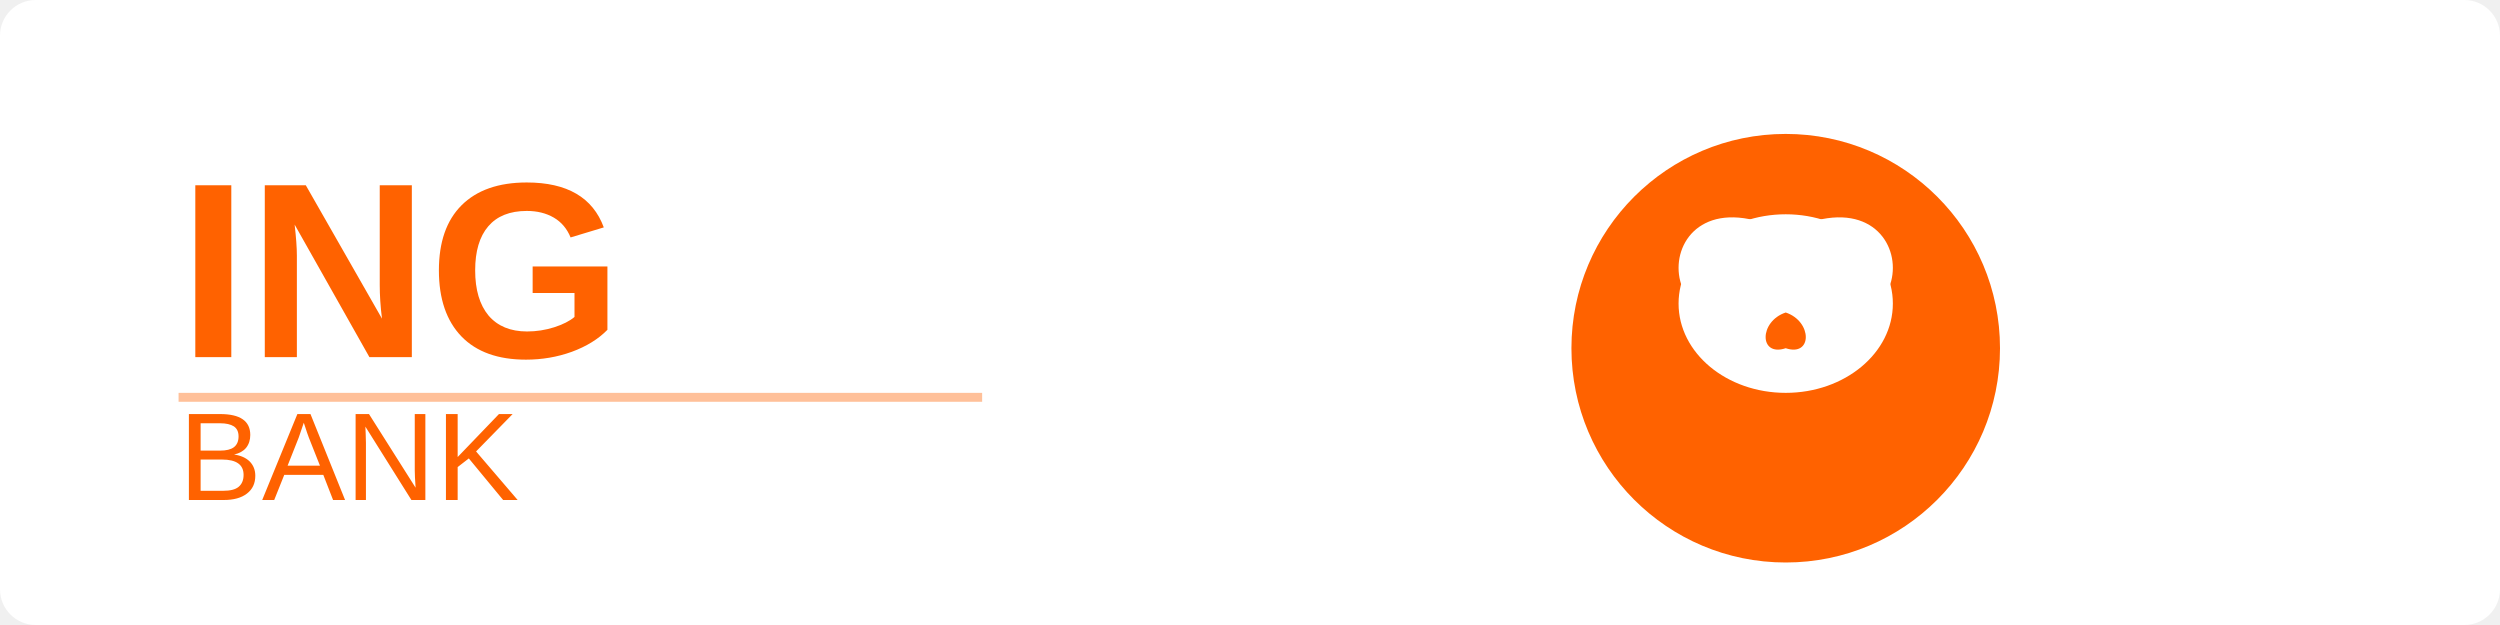
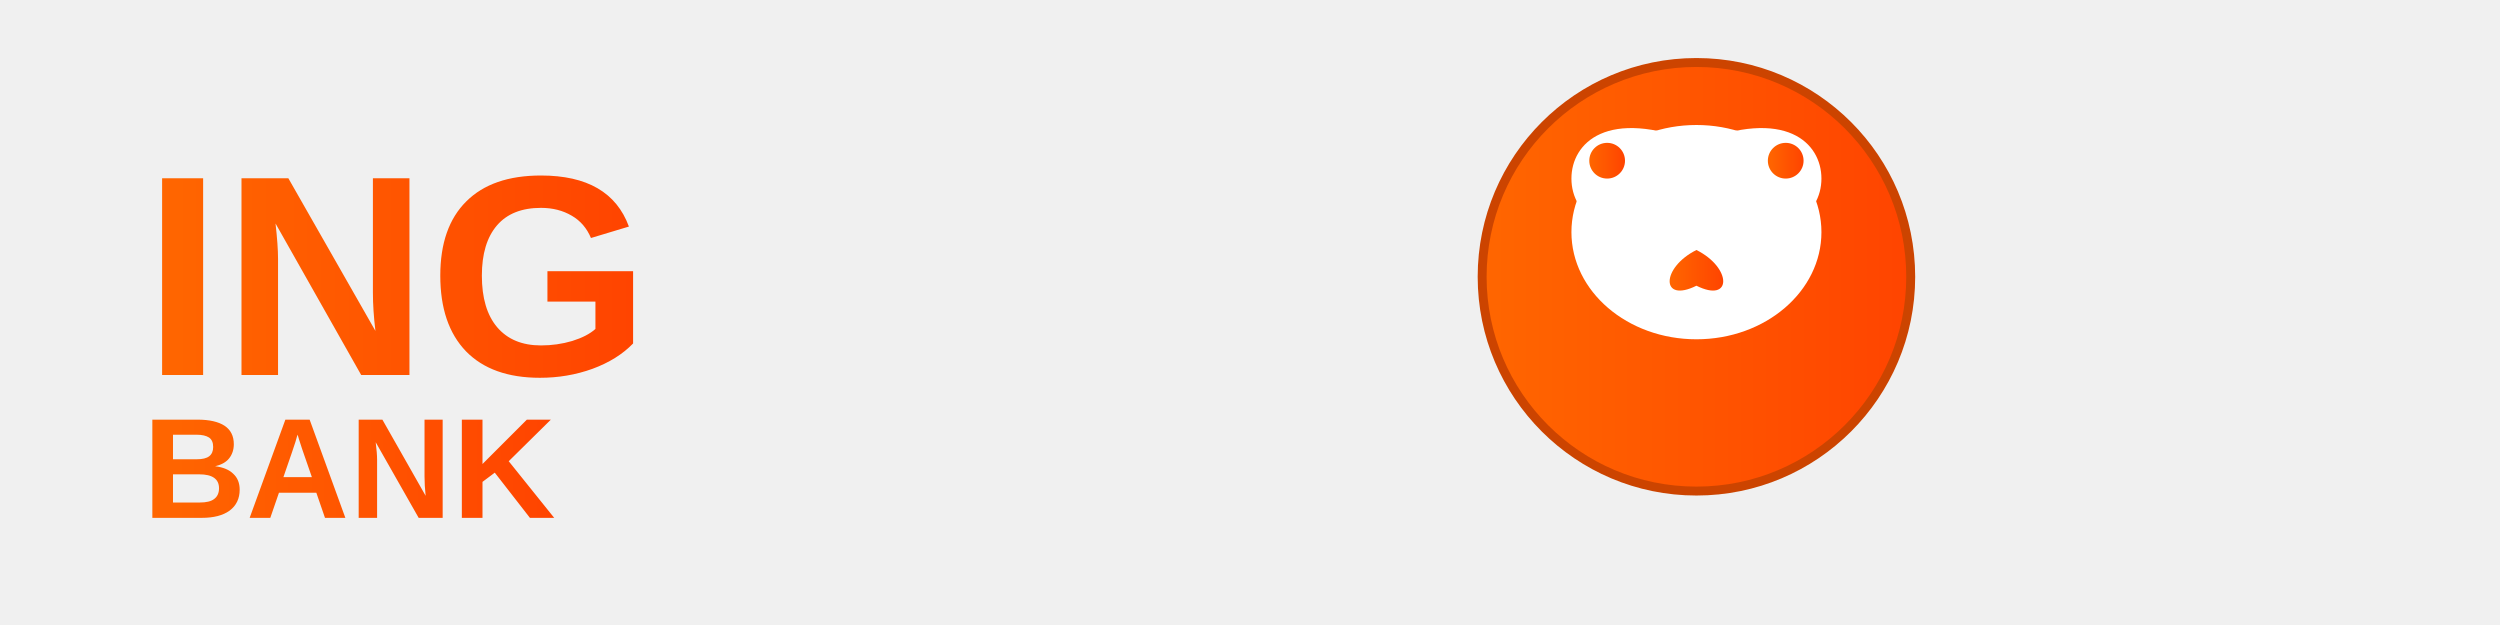
<svg xmlns="http://www.w3.org/2000/svg" width="140" height="35" viewBox="0 0 140 35">
-   <rect width="140" height="35" fill="white" rx="2" />
-   <g transform="translate(10, 5)">
-     <text x="0" y="15" fill="#FF6200" font-family="Arial, sans-serif" font-size="14" font-weight="bold">ING</text>
-     <text x="0" y="23" fill="#FF6200" font-family="Arial, sans-serif" font-size="7" font-weight="normal">BANK</text>
-     <rect x="0" y="17" width="45" height="0.5" fill="#FF6200" opacity="0.4" />
-     <g transform="translate(80, 2)">
-       <circle cx="10" cy="12.5" r="12" fill="#FF6200" />
-       <ellipse cx="10" cy="10" rx="6" ry="5" fill="white" />
-       <circle cx="8" cy="8.5" r="1" fill="#FF6200" />
-       <circle cx="12" cy="8.5" r="1" fill="#FF6200" />
-       <path d="M10 10.5 C8.5 11 8.5 13 10 12.5 C11.5 13 11.5 11 10 10.5" fill="#FF6200" />
-       <path d="M4 8 C4 6 6 4 10 6 C14 4 16 6 16 8 C16 10 14 12 10 10 C6 12 4 10 4 8" fill="white" />
+   <defs>
+     <linearGradient id="ingOrange" x1="0%" y1="0%" x2="100%" y2="0%">
+       <stop offset="0%" style="stop-color:#FF6600" />
+       <stop offset="100%" style="stop-color:#FF4400" />
+     </linearGradient>
+   </defs>
+   <g transform="translate(8, 5)">
+     <g font-family="Arial, sans-serif" font-weight="bold">
+       <text x="0" y="16" fill="url(#ingOrange)" font-size="16">ING</text>
+       <text x="0" y="24" fill="url(#ingOrange)" font-size="8">BANK</text>
+     </g>
+     <g transform="translate(75, -2)">
+       <circle cx="12" cy="12.5" r="12" fill="url(#ingOrange)" stroke="#CC4400" stroke-width="0.5" />
+       <ellipse cx="12" cy="10" rx="7" ry="6" fill="white" />
+       <circle cx="9.5" cy="8" r="1.2" fill="url(#ingOrange)" />
+       <circle cx="14.5" cy="8" r="1.2" fill="url(#ingOrange)" />
+       <path d="M12 11 C10 12 10 14 12 13 C14 14 14 12 12 11" fill="url(#ingOrange)" />
+       <path d="M5 7 C5 5 7 3 12 5 C17 3 19 5 19 7 C19 9 17 11 12 9 C7 11 5 9 5 7" fill="white" />
+       <circle cx="7" cy="6" r="1" fill="url(#ingOrange)" />
+       <circle cx="17" cy="6" r="1" fill="url(#ingOrange)" />
    </g>
  </g>
</svg>
